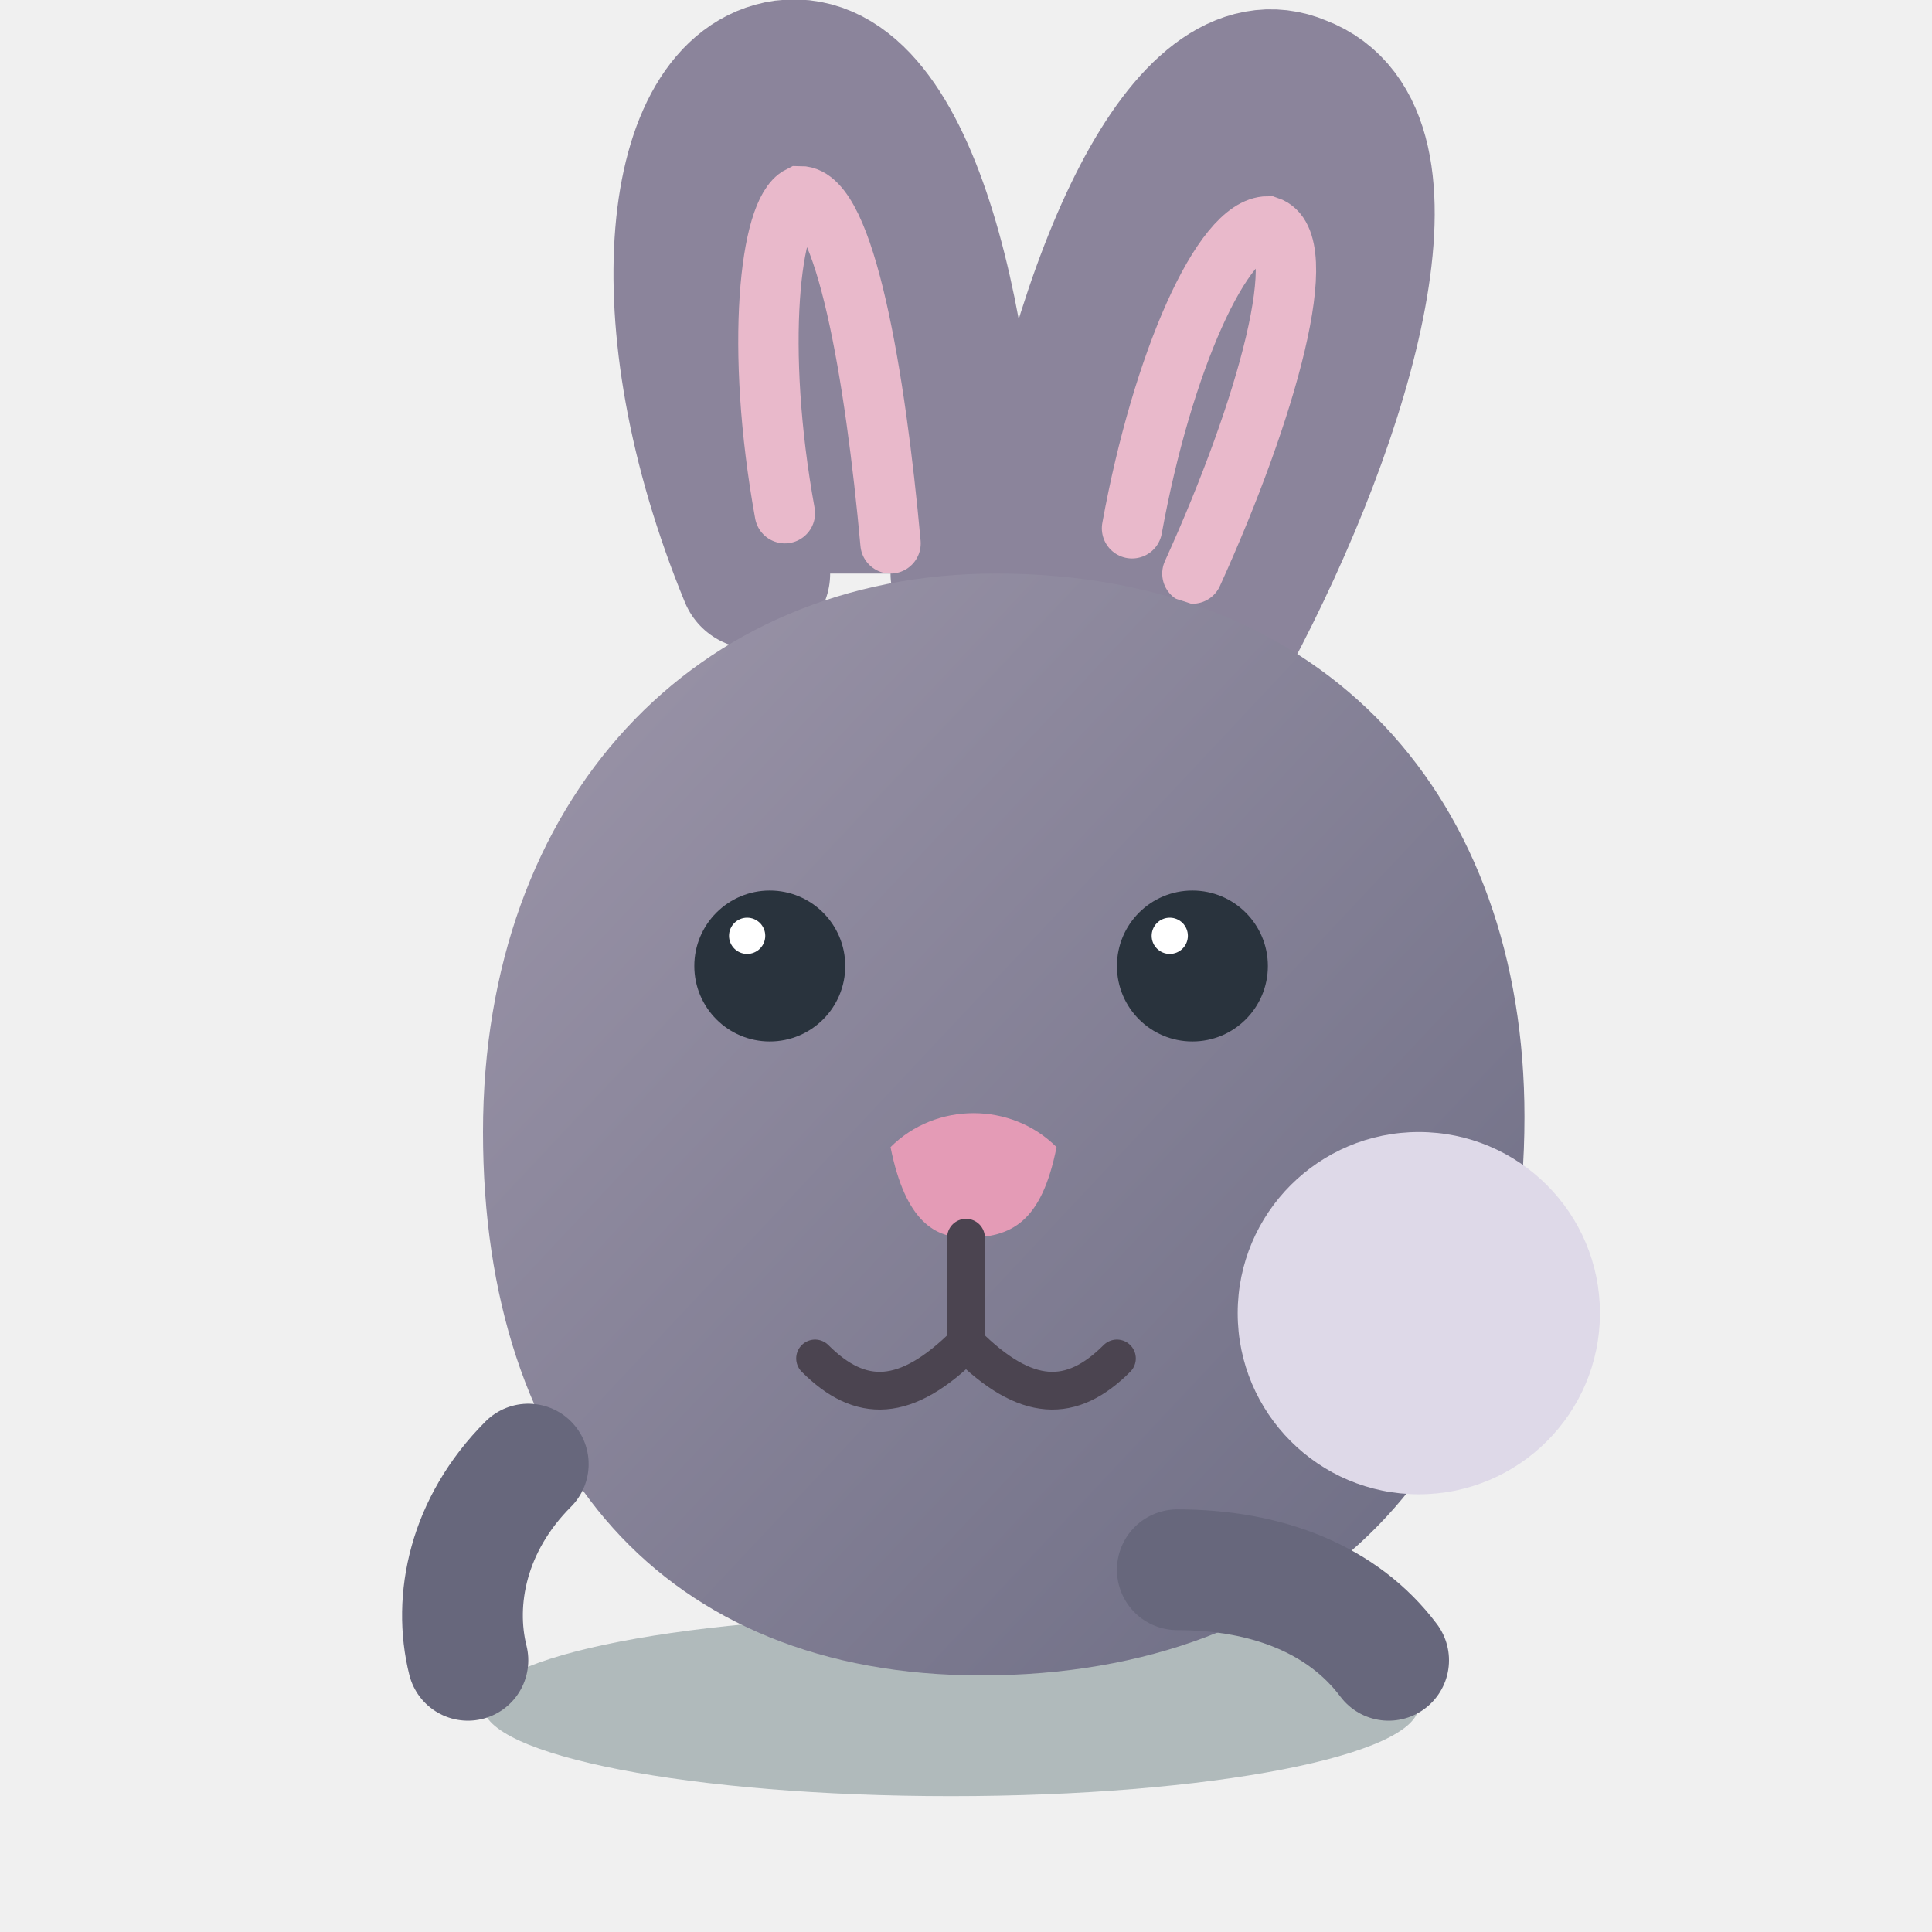
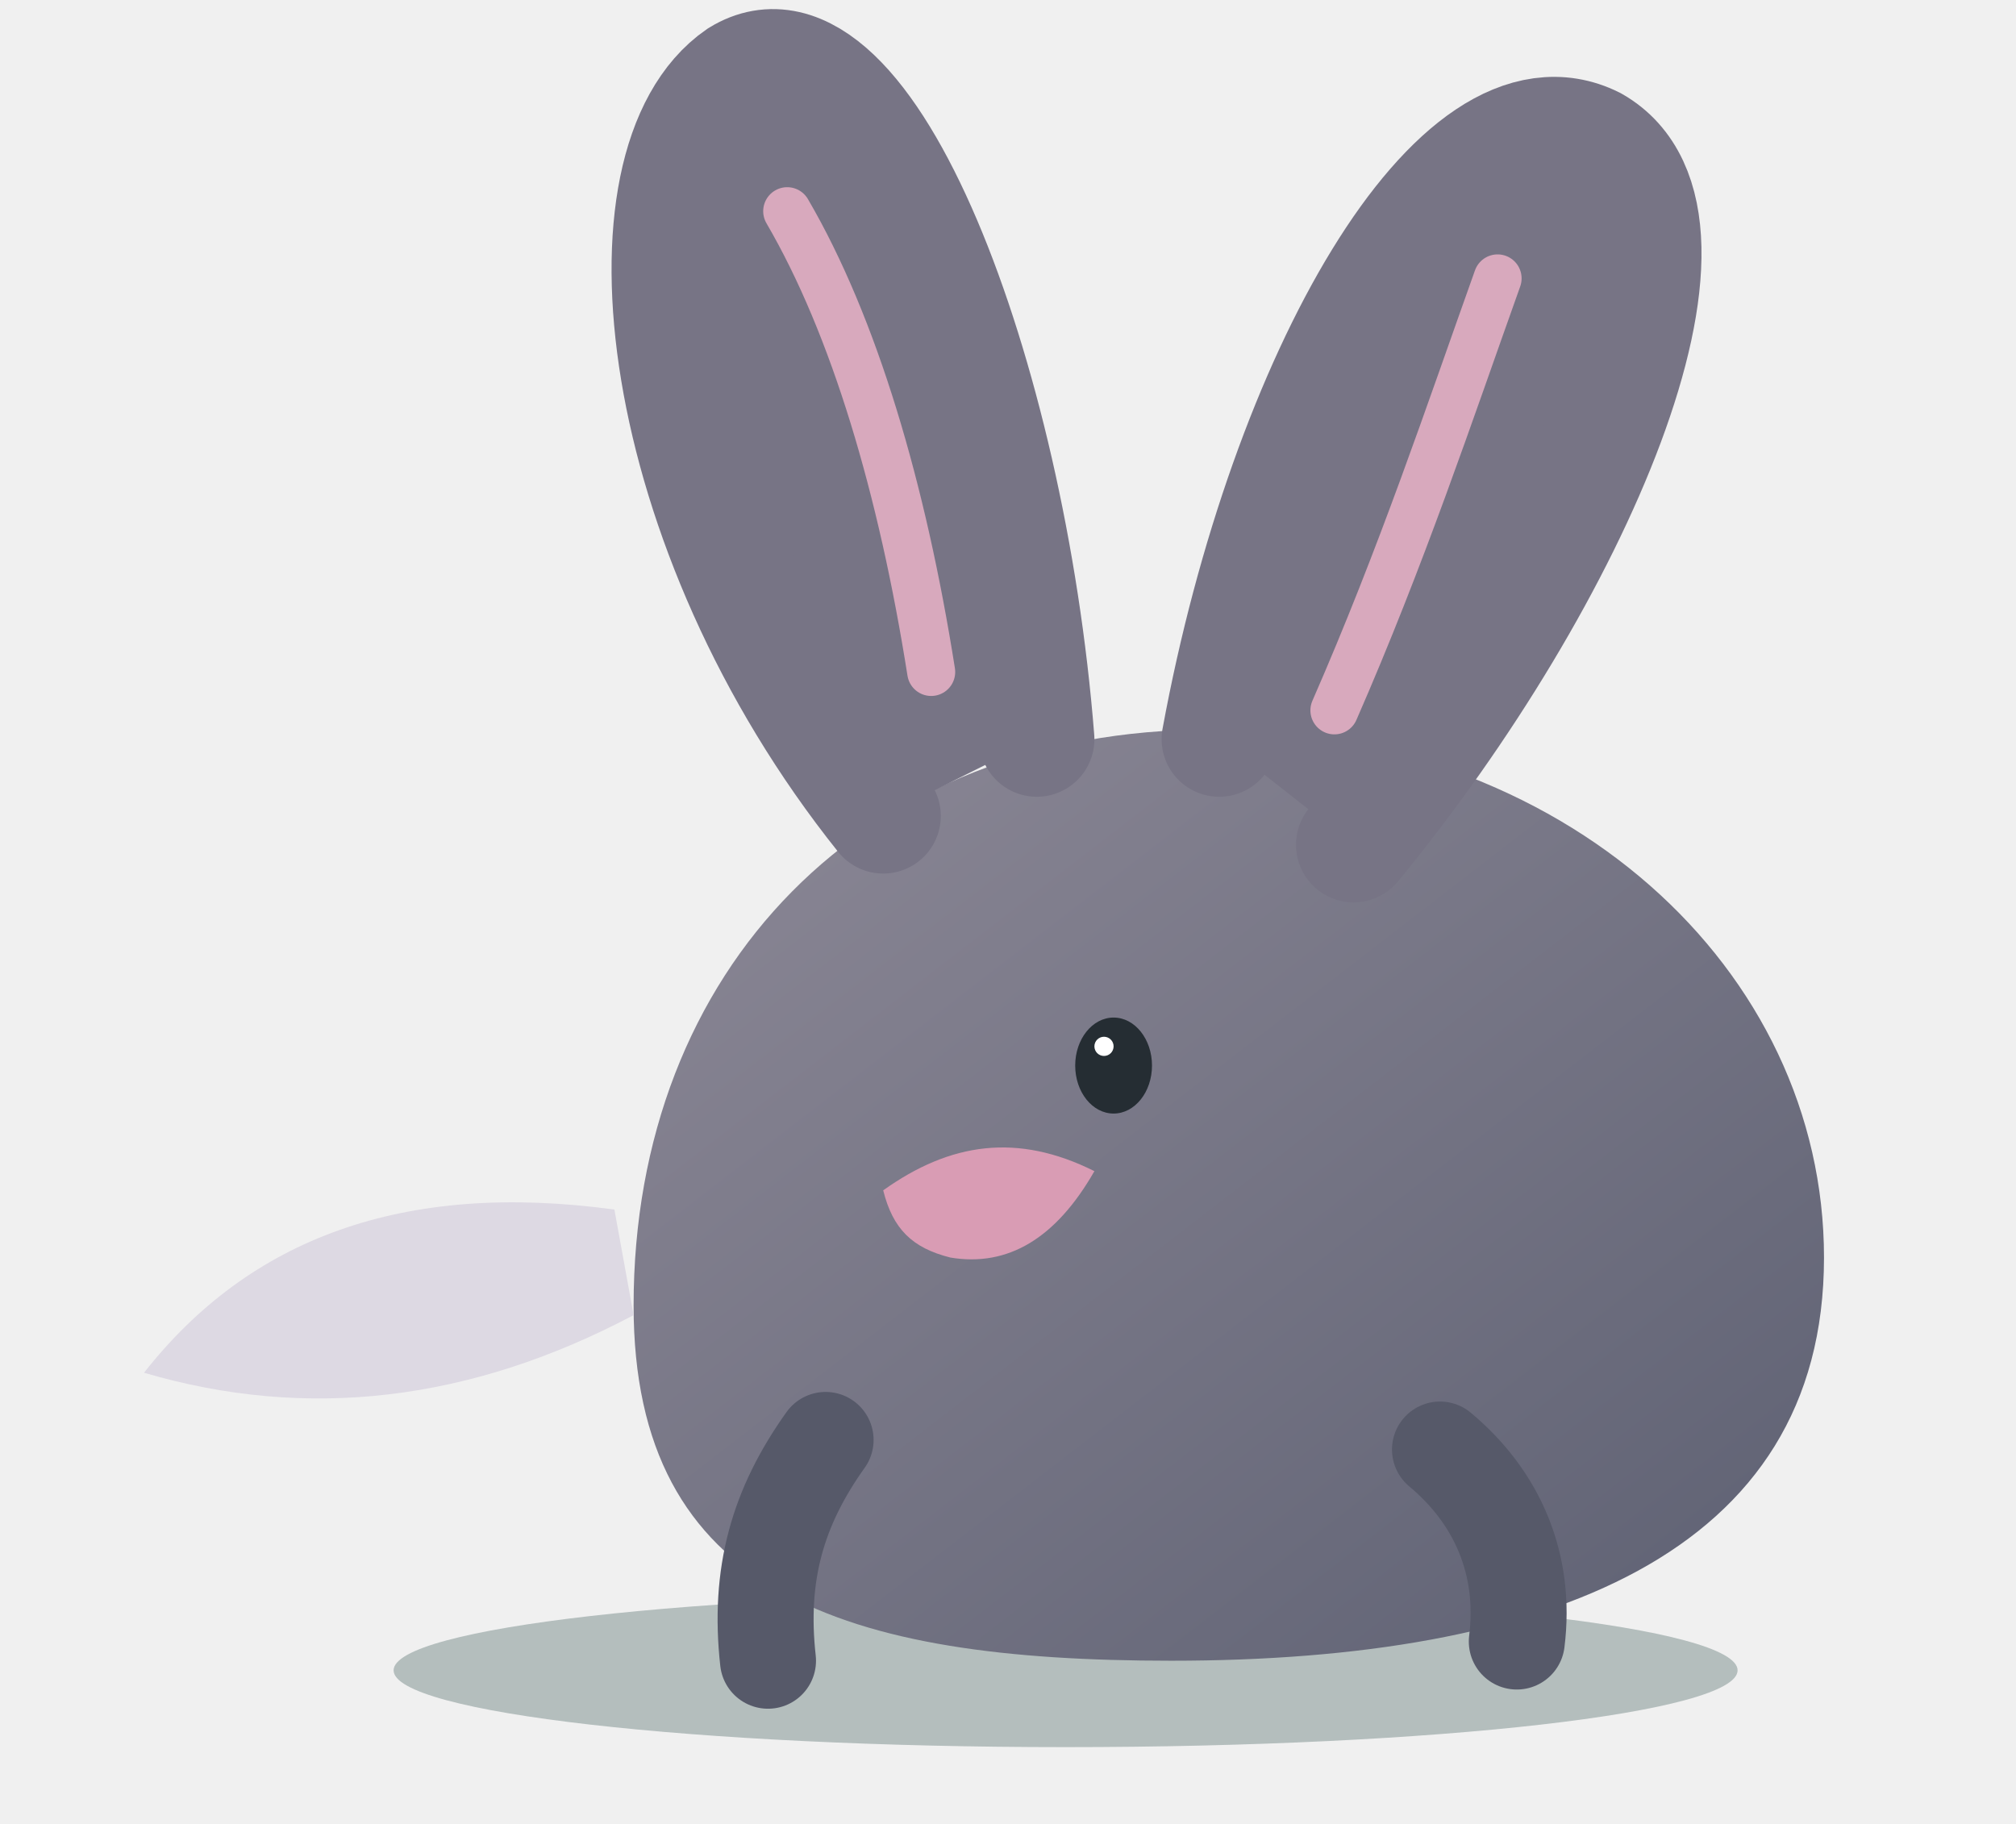
- <svg xmlns="http://www.w3.org/2000/svg" viewBox="0 0 128 128">
+ <svg xmlns="http://www.w3.org/2000/svg" viewBox="0 0 210 190">
  <defs>
    <linearGradient id="r" x1="0" y1="0" x2="1" y2="1">
-       <stop stop-color="#9d96aa" />
-       <stop offset="1" stop-color="#6b6b82" />
+       <stop stop-color="#8d8997" />
+       <stop offset="1" stop-color="#5d6072" />
    </linearGradient>
  </defs>
-   <ellipse cx="63" cy="113" rx="31" ry="6" fill="#092d33" opacity=".28" />
-   <path d="M50 38C43 21 45 6 52 5c8-1 12 18 12 33M69 37c3-19 10-34 17-31 8 3 3 21-5 36" fill="#8b849b" stroke="#8b849b" stroke-width="10" stroke-linecap="round" />
-   <path d="M52 34c-2-11-1-20 1-21 3 0 5 12 6 23M75 35c2-11 6-20 9-20 3 1 0 12-5 23" fill="none" stroke="#e9b9cb" stroke-width="4" stroke-linecap="round" />
-   <path d="M32 75c0-22 14-37 34-37 22 0 35 15 35 36 0 23-14 37-36 37-21 0-33-14-33-36Z" fill="url(#r)" />
-   <circle cx="94" cy="87" r="12" fill="#ded9e8" />
-   <circle cx="51" cy="64" r="5" fill="#29333d" />
-   <circle cx="79" cy="64" r="5" fill="#29333d" />
-   <circle cx="49.5" cy="62" r="1.2" fill="#fff" />
-   <circle cx="77.5" cy="62" r="1.2" fill="#fff" />
-   <path d="M59 76c3-3 8-3 11 0-1 5-3 6-6 6-2 0-4-1-5-6Z" fill="#e49bb6" />
-   <path d="M64 82v7m0 0c-4 4-7 4-10 1m10-1c4 4 7 4 10 1" fill="none" stroke="#4b4450" stroke-width="2.5" stroke-linecap="round" />
-   <path d="M35 97c-4 4-5 9-4 13M78 104c6 0 11 2 14 6" fill="none" stroke="#67677c" stroke-width="8" stroke-linecap="round" />
+   <ellipse cx="111" cy="174" rx="70" ry="8" fill="#062d2b" opacity=".26" />
+   <path d="M66 136c0-35 24-60 60-60 37 0 64 25 64 55 0 31-29 42-68 42-34 0-56-7-56-37Z" fill="url(#r)" />
+   <path d="M92 85C68 55 64 17 77 8c13-8 28 31 31 69M127 77c7-38 25-69 39-62 14 8-2 45-25 73" fill="#777485" stroke="#777485" stroke-width="12" stroke-linecap="round" />
+   <path d="M82 22c7 12 12 29 15 48M156 29c-5 14-10 29-17 45" fill="none" stroke="#d8a9bd" stroke-width="5" stroke-linecap="round" />
+   <path d="M64 126c-22-3-38 3-49 17 17 5 34 3 51-6Z" fill="#ddd9e3" />
+   <ellipse cx="116" cy="111" rx="4" ry="5" fill="#252d33" />
+   <circle cx="115" cy="109" r="1" fill="#fff" />
+   <path d="M92 124c7-5 14-6 22-2-4 7-9 10-15 9-4-1-6-3-7-7Z" fill="#d99cb4" />
+   <path d="M86 150c-5 7-7 14-6 23m70-22c6 5 9 12 8 20" fill="none" stroke="#565969" stroke-width="10" stroke-linecap="round" />
</svg>
